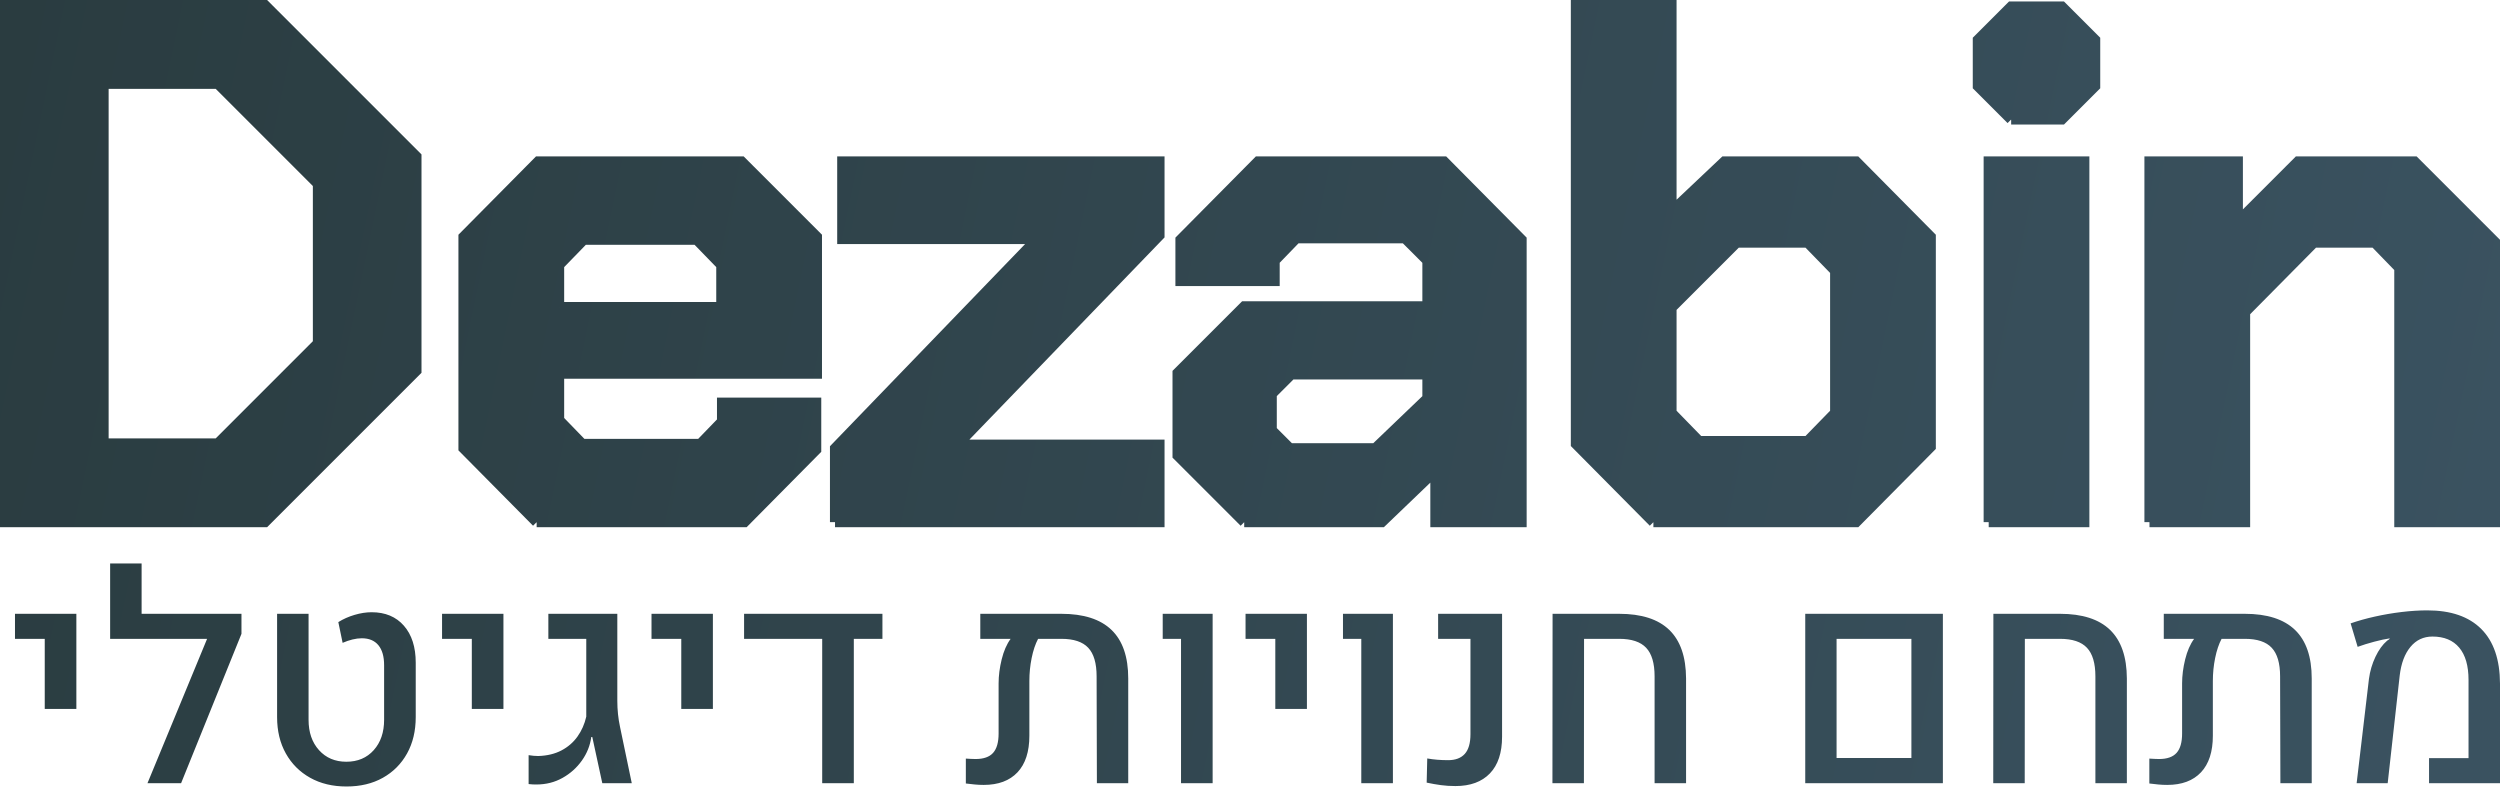
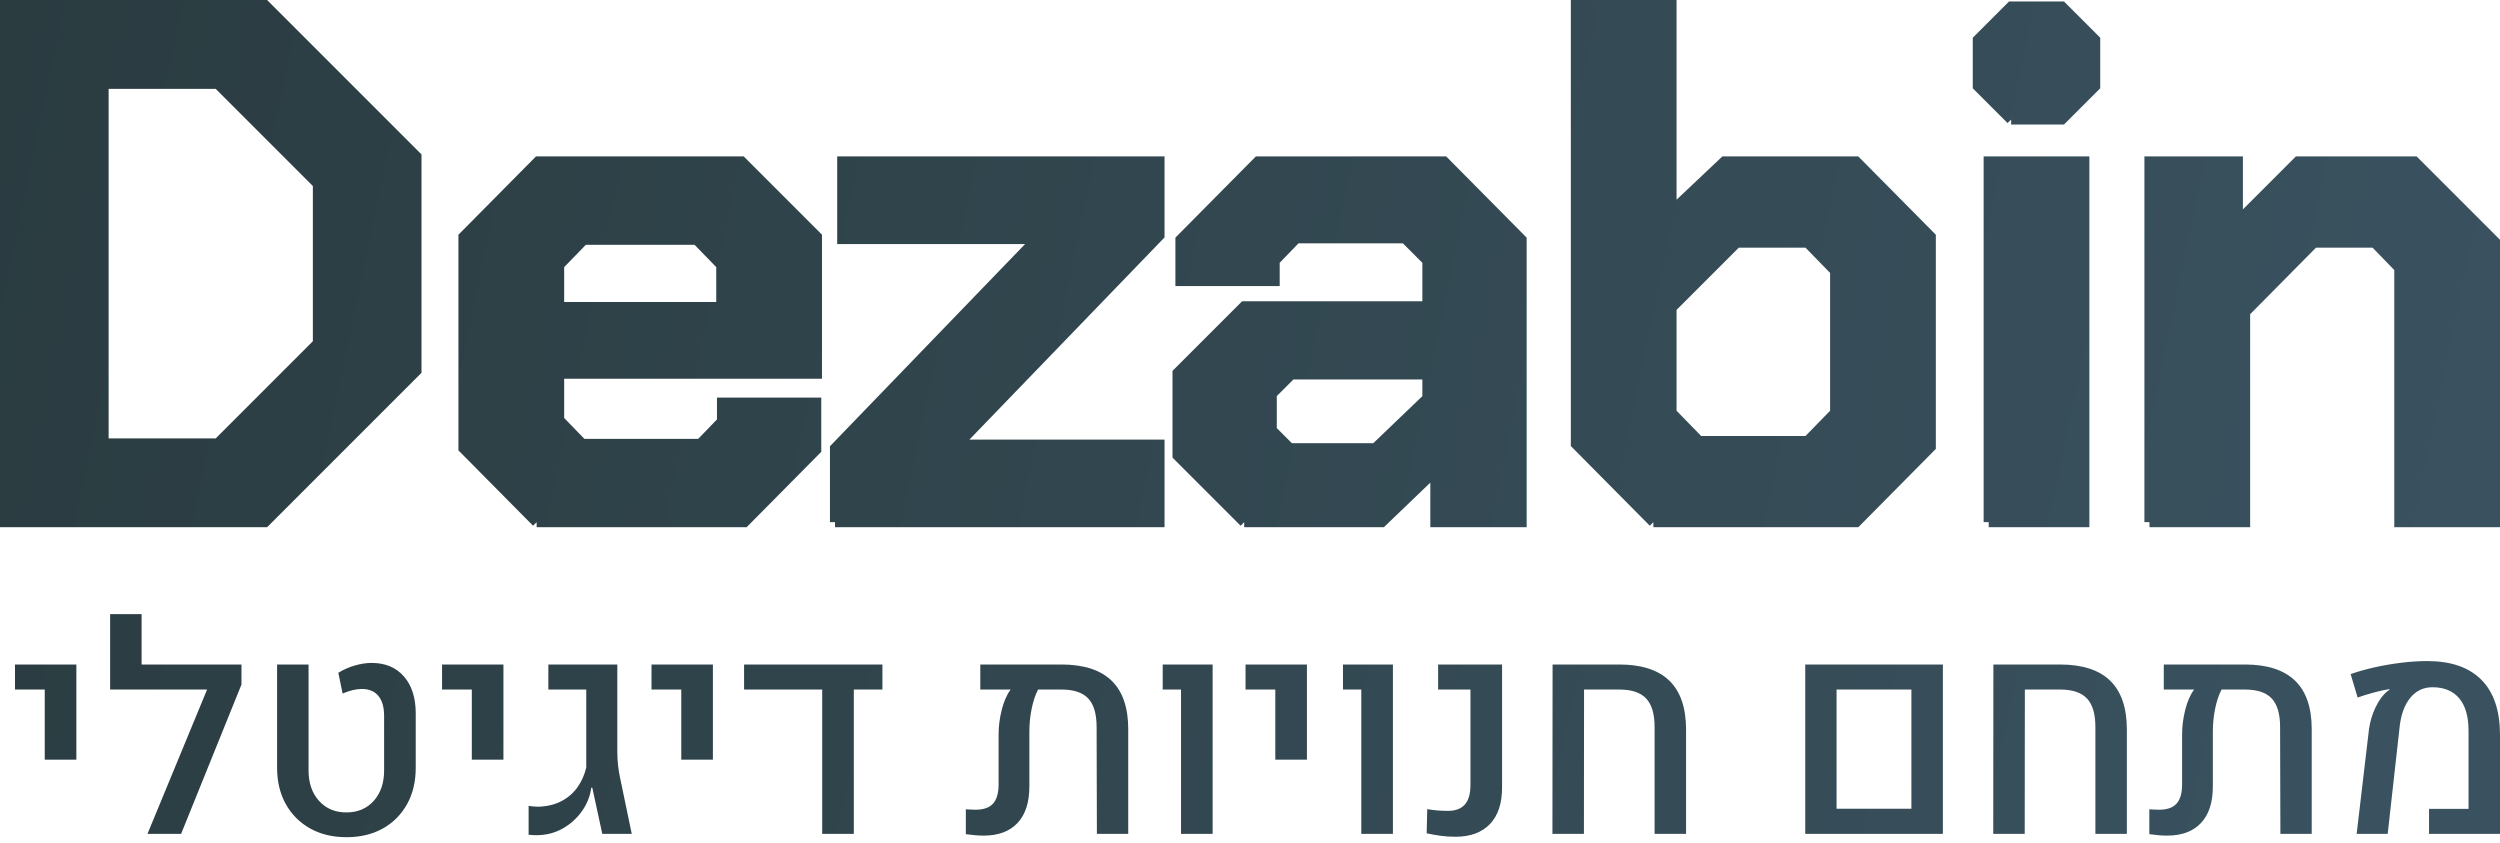
- <svg xmlns="http://www.w3.org/2000/svg" viewBox="-7 -7 3452 1092.986">
+ <svg xmlns="http://www.w3.org/2000/svg" viewBox="-7 -7 3452 1162.986">
  <defs>
    <linearGradient id="g" gradientUnits="userSpaceOnUse" x1="0" y1="0" x2="3438" y2="714">
      <stop offset="0" stop-color="#2a3c40" />
      <stop offset="1" stop-color="#3a5260" />
    </linearGradient>
  </defs>
  <g fill="url(#g)" stroke="url(#g)" stroke-width="14" stroke-linejoin="miter" paint-order="stroke">
    <path fill-rule="evenodd" d="M0 0 L358.874 0 L568 209.126 L568 504.874 L358.874 714 L0 714 Z M136 108.664 L293.727 108.664 L432 246.937 L432 467.063 L293.727 605.336 L136 605.336 Z" />
    <path fill-rule="evenodd" d="M734 714L633 612L633 320L736 216L1017 216L1121 320L1121 509L765 509L765 573L797 606L960 606L990 575L990 549L1120 549L1120 614L1021 714L734 714M765 417L989 417L989 359L955 324L799 324L765 359L765 417M1146 714L1146 612L1423 325L1423 323L1156 323L1156 216L1594 216L1594 318L1317 605L1317 607L1594 607L1594 714L1146 714M1711 714L1619 622L1619 508L1711 416L1964 416L1964 353L1933 322L1783 322L1753 353L1753 381L1623 381L1623 324L1730 216L1987 216L2094 324L2094 714L1975 714L1975 643L1901 714L1711 714M1774 612L1892 612L1964 543L1964 510L1776 510L1749 537L1749 587L1774 612M2276 714L2169 606L2169 0L2301 0L2301 285L2374 216L2556 216L2659 320L2659 610L2556 714L2276 714M2339 602L2489 602L2527 563L2527 367L2489 328L2391 328L2301 418L2301 563L2339 602M2770 158L2724 112L2724 48L2770 2L2840 2L2886 48L2886 112L2840 158L2770 158M2739 714L2739 216L2871 216L2871 714L2739 714M2961 714L2961 216L3083 216L3083 299L3166 216L3327 216L3438 327L3438 714L3306 714L3306 363L3272 328L3188 328L3093 424L3093 714L2961 714" />
  </g>
-   <path fill="url(#g)" d="M98.44 971.91L54.78 971.91L54.78 875.11L13.69 875.11L13.69 840.54L98.44 840.54L98.44 971.91M310.62 875.11L145.07 875.11L145.07 771L188.53 771L188.53 840.54L310.62 840.54L310.62 875.11M326.42 840.54L326.42 868.2L243.05 1074.44L196.63 1074.44L293.23 840.54L326.42 840.54M471.42 1078.99L471.42 1078.99Q442.78 1078.99 421.25 1066.94Q399.71 1054.88 387.66 1033.35Q375.61 1011.82 375.61 983.17L375.61 983.17L375.61 840.54L419.07 840.54L419.07 986.93Q419.07 1012.81 433.49 1028.81Q447.92 1044.81 471.23 1044.81L471.23 1044.81Q494.74 1044.81 509.06 1028.81Q523.38 1012.81 523.38 986.93L523.38 986.93L523.38 911.46Q523.38 893.48 515.48 883.9Q507.58 874.32 492.56 874.32L492.56 874.32Q486.44 874.32 479.62 876Q472.81 877.68 466.09 880.64L466.09 880.64L460.16 852Q470.24 845.68 482.59 842.02Q494.93 838.37 506.19 838.37L506.19 838.37Q534.44 838.37 550.74 857.03Q567.04 875.7 567.04 908.1L567.04 908.1L567.04 983.17Q567.04 1011.82 555.09 1033.35Q543.14 1054.88 521.7 1066.94Q500.27 1078.99 471.42 1078.99M688.14 971.91L644.48 971.91L644.48 875.11L603.39 875.11L603.39 840.54L688.14 840.54L688.14 971.91M733.78 1076.22L733.78 1076.22Q731.21 1076.22 728.34 1076.12Q725.48 1076.02 722.91 1075.63L722.91 1075.63L722.91 1035.72Q726.47 1036.31 729.82 1036.61Q733.18 1036.91 736.34 1036.91L736.34 1036.91Q754.72 1036.31 768.25 1029.2Q781.78 1022.09 790.38 1010.04Q798.97 997.99 802.52 982.58L802.52 982.58L802.52 875.11L750.17 875.11L750.17 840.54L845.39 840.54L845.39 960.65Q845.39 979.42 849.15 996.8L849.15 996.8L865.35 1074.44L824.65 1074.44L810.82 1010.63L809.44 1010.63Q807.07 1028.21 796.5 1043.13Q785.93 1058.05 769.73 1067.13Q753.53 1076.22 733.78 1076.22M977.36 971.91L933.7 971.91L933.7 875.11L892.61 875.11L892.61 840.54L977.36 840.54L977.36 971.91M1020.43 875.11L1020.43 840.54L1211.46 840.54L1211.46 875.11L1171.95 875.11L1171.95 1074.44L1128.29 1074.44L1128.29 875.11L1020.43 875.11M1346.59 840.54L1458.4 840.54Q1504.63 840.54 1527.74 862.76Q1550.86 884.99 1550.86 929.83L1550.86 929.83L1550.86 1074.44L1507.59 1074.44L1507.2 926.87Q1507.2 899.8 1495.64 887.46Q1484.08 875.11 1458.6 875.11L1458.6 875.11L1426.4 875.11Q1420.67 885.98 1417.51 901.58Q1414.35 917.19 1414.35 933.19L1414.35 933.19L1414.35 1008.85Q1414.35 1042.04 1397.95 1059.43Q1381.55 1076.81 1351.33 1076.81L1351.33 1076.81Q1344.81 1076.81 1338.98 1076.22Q1333.15 1075.63 1326.63 1074.84L1326.63 1074.84L1326.63 1040.46Q1330.19 1040.66 1333.55 1040.86Q1336.91 1041.06 1340.07 1041.06L1340.07 1041.06Q1356.66 1041.06 1364.27 1032.56Q1371.87 1024.07 1371.87 1005.89L1371.87 1005.89L1371.87 936.75Q1371.87 920.75 1376.12 903.46Q1380.37 886.17 1388.47 875.11L1388.47 875.11L1346.59 875.11L1346.59 840.54M1667.41 1074.44L1623.75 1074.44L1623.75 875.11L1598.47 875.11L1598.47 840.54L1667.41 840.54L1667.41 1074.44M1797.6 971.91L1753.94 971.91L1753.94 875.11L1712.85 875.11L1712.85 840.54L1797.6 840.54L1797.6 971.91M1916.33 1074.44L1872.67 1074.44L1872.67 875.11L1847.38 875.11L1847.38 840.54L1916.33 840.54L1916.33 1074.44M2002.66 1078.39L2002.66 1078.39Q1991.99 1078.39 1982.61 1077.11Q1973.23 1075.83 1962.95 1073.65L1962.95 1073.65L1963.74 1040.27Q1976.98 1042.64 1992.59 1042.64L1992.59 1042.64Q2007.8 1042.64 2015.6 1033.94Q2023.41 1025.25 2023.41 1006.68L2023.41 1006.68L2023.41 875.11L1978.76 875.11L1978.76 840.54L2067.06 840.54L2067.06 1010.24Q2067.06 1043.43 2050.27 1060.91Q2033.48 1078.39 2002.66 1078.39M2180.07 1074.44L2136.6 1074.44L2136.8 840.54L2228.66 840.54Q2274.89 840.54 2297.91 862.76Q2320.92 884.99 2321.12 929.83L2321.12 929.83L2321.12 1074.44L2277.66 1074.44L2277.66 926.87Q2277.66 899.8 2266 887.46Q2254.35 875.11 2228.86 875.11L2228.86 875.11L2180.26 875.11L2180.07 1074.44M2675.73 1074.44L2485.68 1074.44L2485.68 840.54L2675.73 840.54L2675.73 1074.44M2528.94 875.11L2528.94 1039.67L2632.26 1039.67L2632.26 875.11L2528.94 875.11M2788.73 1074.44L2745.27 1074.44L2745.46 840.54L2837.33 840.54Q2883.55 840.54 2906.57 862.76Q2929.58 884.99 2929.78 929.83L2929.78 929.83L2929.78 1074.44L2886.32 1074.44L2886.32 926.87Q2886.32 899.8 2874.66 887.46Q2863.01 875.11 2837.52 875.11L2837.52 875.11L2788.92 875.11L2788.73 1074.44M2980.75 840.54L3092.56 840.54Q3138.79 840.54 3161.91 862.76Q3185.02 884.99 3185.02 929.83L3185.02 929.83L3185.02 1074.44L3141.76 1074.44L3141.36 926.87Q3141.36 899.8 3129.8 887.46Q3118.25 875.11 3092.76 875.11L3092.76 875.11L3060.56 875.11Q3054.83 885.98 3051.67 901.58Q3048.51 917.19 3048.51 933.19L3048.51 933.19L3048.51 1008.85Q3048.51 1042.04 3032.11 1059.43Q3015.72 1076.81 2985.49 1076.81L2985.49 1076.81Q2978.97 1076.81 2973.14 1076.22Q2967.32 1075.63 2960.8 1074.84L2960.8 1074.84L2960.8 1040.46Q2964.35 1040.66 2967.71 1040.86Q2971.07 1041.06 2974.23 1041.06L2974.23 1041.06Q2990.82 1041.06 2998.43 1032.56Q3006.04 1024.07 3006.04 1005.89L3006.04 1005.89L3006.04 936.75Q3006.04 920.75 3010.28 903.46Q3014.53 886.17 3022.63 875.11L3022.63 875.11L2980.75 875.11L2980.75 840.54M3289.92 1074.44L3247.05 1074.44L3264.04 930.43Q3266.21 914.23 3273.03 899.9Q3279.85 885.58 3289.13 877.68L3289.13 877.68Q3290.12 877.09 3291.11 876.39Q3292.09 875.7 3292.69 875.11L3292.69 875.11L3292.49 874.52Q3283.99 875.7 3271.35 879.06Q3258.71 882.42 3248.43 886.17L3248.43 886.17L3238.75 853.77Q3253.97 848.44 3272.14 844.39Q3290.32 840.34 3309.08 838.07Q3327.85 835.8 3344.64 835.8L3344.64 835.8Q3393.44 835.8 3419.12 861.48Q3444.8 887.16 3445 936.94L3445 936.94L3445 1074.44L3347.01 1074.44L3347.01 1039.87L3401.54 1039.87L3401.54 931.81Q3401.54 902.57 3388.7 887.26Q3375.86 871.95 3351.75 871.95L3351.75 871.95Q3333.18 871.95 3321.33 886.27Q3309.48 900.6 3306.52 925.68L3306.52 925.68L3289.92 1074.44" />
+   <path fill="url(#g)" d="M98.44 1041.91L54.78 1041.91L54.78 945.11L13.69 945.11L13.69 910.54L98.44 910.54L98.44 1041.91M310.62 945.11L145.07 945.11L145.07 841L188.53 841L188.53 910.54L310.62 910.54L310.62 945.11M326.42 910.54L326.42 938.2L243.05 1144.44L196.63 1144.44L293.23 910.54L326.42 910.54M471.42 1148.99L471.42 1148.99Q442.78 1148.99 421.25 1136.94Q399.71 1124.88 387.66 1103.35Q375.61 1081.82 375.61 1053.17L375.61 1053.17L375.61 910.54L419.07 910.54L419.07 1056.93Q419.07 1082.81 433.49 1098.81Q447.92 1114.81 471.23 1114.81L471.23 1114.81Q494.74 1114.81 509.06 1098.81Q523.38 1082.81 523.38 1056.93L523.38 1056.93L523.38 981.46Q523.38 963.48 515.48 953.9Q507.58 944.32 492.56 944.32L492.56 944.32Q486.44 944.32 479.62 946Q472.81 947.68 466.09 950.64L466.09 950.64L460.16 922Q470.24 915.68 482.59 912.02Q494.93 908.37 506.19 908.37L506.19 908.37Q534.44 908.37 550.74 927.03Q567.04 945.7 567.04 978.1L567.04 978.1L567.04 1053.17Q567.04 1081.82 555.09 1103.35Q543.14 1124.88 521.7 1136.94Q500.27 1148.99 471.42 1148.99M688.14 1041.91L644.48 1041.91L644.48 945.11L603.39 945.11L603.39 910.54L688.14 910.54L688.14 1041.91M733.78 1146.22L733.78 1146.22Q731.21 1146.22 728.34 1146.12Q725.48 1146.02 722.91 1145.63L722.91 1145.63L722.91 1105.72Q726.47 1106.31 729.82 1106.61Q733.18 1106.91 736.34 1106.91L736.34 1106.91Q754.72 1106.31 768.25 1099.2Q781.78 1092.09 790.38 1080.04Q798.97 1067.99 802.52 1052.58L802.52 1052.58L802.52 945.11L750.17 945.11L750.17 910.54L845.39 910.54L845.39 1030.65Q845.39 1049.42 849.15 1066.8L849.15 1066.8L865.35 1144.44L824.65 1144.44L810.82 1080.63L809.44 1080.63Q807.07 1098.21 796.5 1113.13Q785.93 1128.05 769.73 1137.13Q753.53 1146.22 733.78 1146.22M977.36 1041.91L933.7 1041.91L933.7 945.11L892.61 945.11L892.61 910.54L977.36 910.54L977.36 1041.91M1020.43 945.11L1020.43 910.54L1211.46 910.54L1211.46 945.11L1171.95 945.11L1171.95 1144.44L1128.29 1144.44L1128.29 945.11L1020.43 945.11M1346.59 910.54L1458.4 910.54Q1504.63 910.54 1527.74 932.76Q1550.86 954.99 1550.86 999.83L1550.86 999.83L1550.86 1144.44L1507.59 1144.44L1507.2 996.87Q1507.2 969.8 1495.64 957.46Q1484.08 945.11 1458.6 945.11L1458.6 945.11L1426.4 945.11Q1420.67 955.98 1417.51 971.58Q1414.35 987.19 1414.35 1003.19L1414.35 1003.19L1414.35 1078.85Q1414.35 1112.04 1397.95 1129.43Q1381.55 1146.81 1351.33 1146.81L1351.33 1146.81Q1344.81 1146.81 1338.98 1146.22Q1333.15 1145.63 1326.63 1144.84L1326.63 1144.84L1326.63 1110.46Q1330.19 1110.66 1333.55 1110.86Q1336.91 1111.06 1340.07 1111.06L1340.07 1111.06Q1356.66 1111.06 1364.27 1102.56Q1371.87 1094.07 1371.87 1075.89L1371.87 1075.89L1371.87 1006.75Q1371.87 990.75 1376.12 973.46Q1380.37 956.17 1388.47 945.11L1388.47 945.11L1346.59 945.11L1346.59 910.54M1667.41 1144.44L1623.75 1144.44L1623.75 945.11L1598.47 945.11L1598.47 910.54L1667.41 910.54L1667.41 1144.44M1797.6 1041.91L1753.94 1041.91L1753.94 945.11L1712.85 945.11L1712.85 910.54L1797.6 910.54L1797.6 1041.91M1916.33 1144.44L1872.67 1144.44L1872.67 945.11L1847.38 945.11L1847.38 910.54L1916.33 910.54L1916.33 1144.44M2002.66 1148.39L2002.66 1148.39Q1991.99 1148.39 1982.61 1147.11Q1973.23 1145.83 1962.95 1143.65L1962.95 1143.65L1963.74 1110.27Q1976.98 1112.64 1992.59 1112.64L1992.59 1112.64Q2007.8 1112.64 2015.6 1103.94Q2023.41 1095.25 2023.41 1076.68L2023.41 1076.68L2023.41 945.11L1978.76 945.11L1978.76 910.54L2067.06 910.54L2067.06 1080.24Q2067.06 1113.43 2050.27 1130.91Q2033.48 1148.39 2002.66 1148.39M2180.07 1144.44L2136.6 1144.44L2136.8 910.54L2228.66 910.54Q2274.89 910.54 2297.91 932.76Q2320.92 954.99 2321.12 999.83L2321.12 999.83L2321.12 1144.44L2277.66 1144.44L2277.66 996.87Q2277.66 969.8 2266 957.46Q2254.35 945.11 2228.86 945.11L2228.86 945.11L2180.26 945.11L2180.07 1144.44M2675.73 1144.44L2485.68 1144.44L2485.68 910.54L2675.73 910.54L2675.73 1144.44M2528.94 945.11L2528.94 1109.67L2632.26 1109.67L2632.26 945.11L2528.94 945.11M2788.73 1144.44L2745.27 1144.44L2745.46 910.54L2837.33 910.54Q2883.55 910.54 2906.57 932.76Q2929.58 954.99 2929.78 999.83L2929.78 999.83L2929.78 1144.44L2886.32 1144.44L2886.32 996.87Q2886.32 969.8 2874.66 957.46Q2863.01 945.11 2837.52 945.11L2837.52 945.11L2788.92 945.11L2788.73 1144.44M2980.75 910.54L3092.56 910.54Q3138.79 910.54 3161.91 932.76Q3185.02 954.99 3185.02 999.83L3185.02 999.83L3185.02 1144.44L3141.76 1144.44L3141.36 996.87Q3141.36 969.8 3129.8 957.46Q3118.25 945.11 3092.76 945.11L3092.76 945.11L3060.56 945.11Q3054.83 955.98 3051.67 971.58Q3048.51 987.19 3048.51 1003.19L3048.51 1003.19L3048.51 1078.85Q3048.51 1112.04 3032.11 1129.43Q3015.72 1146.81 2985.49 1146.81L2985.49 1146.81Q2978.97 1146.81 2973.14 1146.22Q2967.32 1145.63 2960.8 1144.84L2960.8 1144.84L2960.8 1110.46Q2964.35 1110.66 2967.71 1110.86Q2971.07 1111.06 2974.23 1111.06L2974.23 1111.06Q2990.82 1111.06 2998.43 1102.56Q3006.04 1094.07 3006.04 1075.89L3006.04 1075.89L3006.04 1006.75Q3006.04 990.75 3010.28 973.46Q3014.53 956.17 3022.63 945.11L3022.63 945.11L2980.75 945.11L2980.75 910.54M3289.92 1144.44L3247.05 1144.44L3264.04 1000.43Q3266.21 984.23 3273.03 969.9Q3279.85 955.58 3289.13 947.68L3289.13 947.68Q3290.12 947.09 3291.11 946.39Q3292.09 945.7 3292.69 945.11L3292.69 945.11L3292.49 944.52Q3283.99 945.7 3271.35 949.06Q3258.71 952.42 3248.43 956.17L3248.43 956.17L3238.75 923.77Q3253.97 918.44 3272.14 914.39Q3290.32 910.34 3309.08 908.07Q3327.85 905.8 3344.64 905.8L3344.64 905.8Q3393.44 905.8 3419.12 931.48Q3444.8 957.16 3445 1006.94L3445 1006.94L3445 1144.44L3347.01 1144.44L3347.01 1109.87L3401.54 1109.87L3401.54 1001.81Q3401.54 972.57 3388.7 957.26Q3375.86 941.95 3351.75 941.95L3351.75 941.95Q3333.18 941.95 3321.33 956.27Q3309.48 970.6 3306.52 995.68L3306.52 995.68L3289.92 1144.44" />
</svg>
